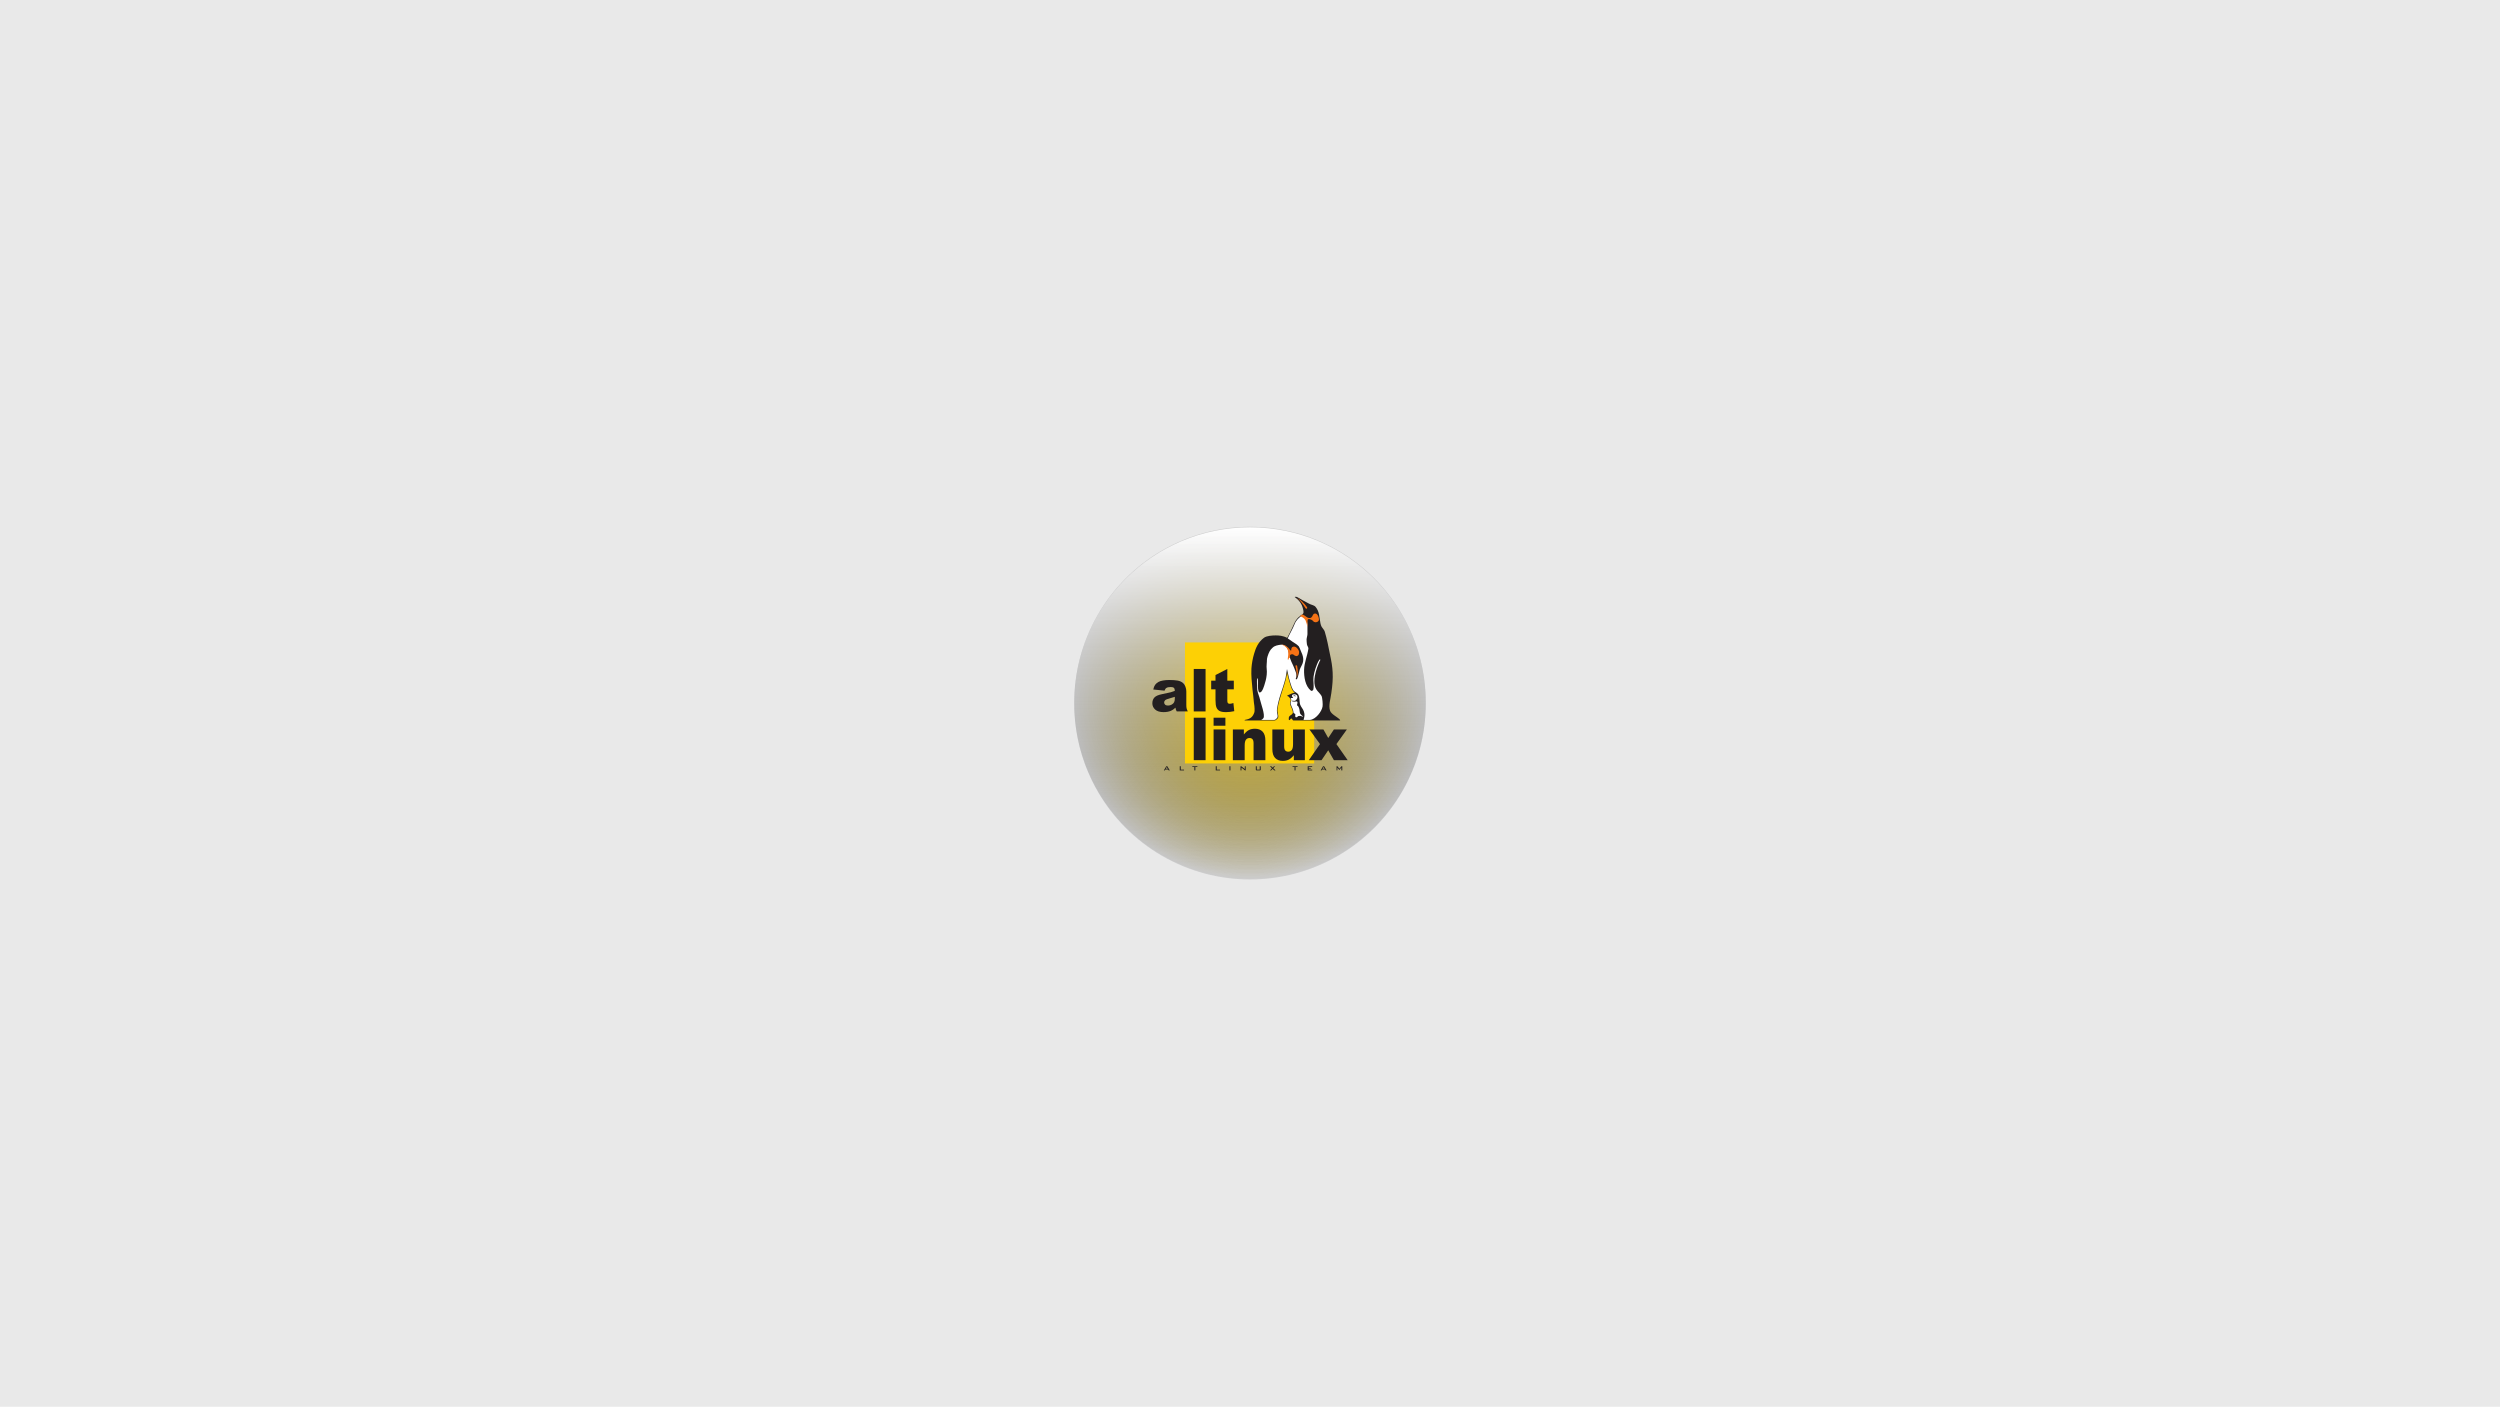
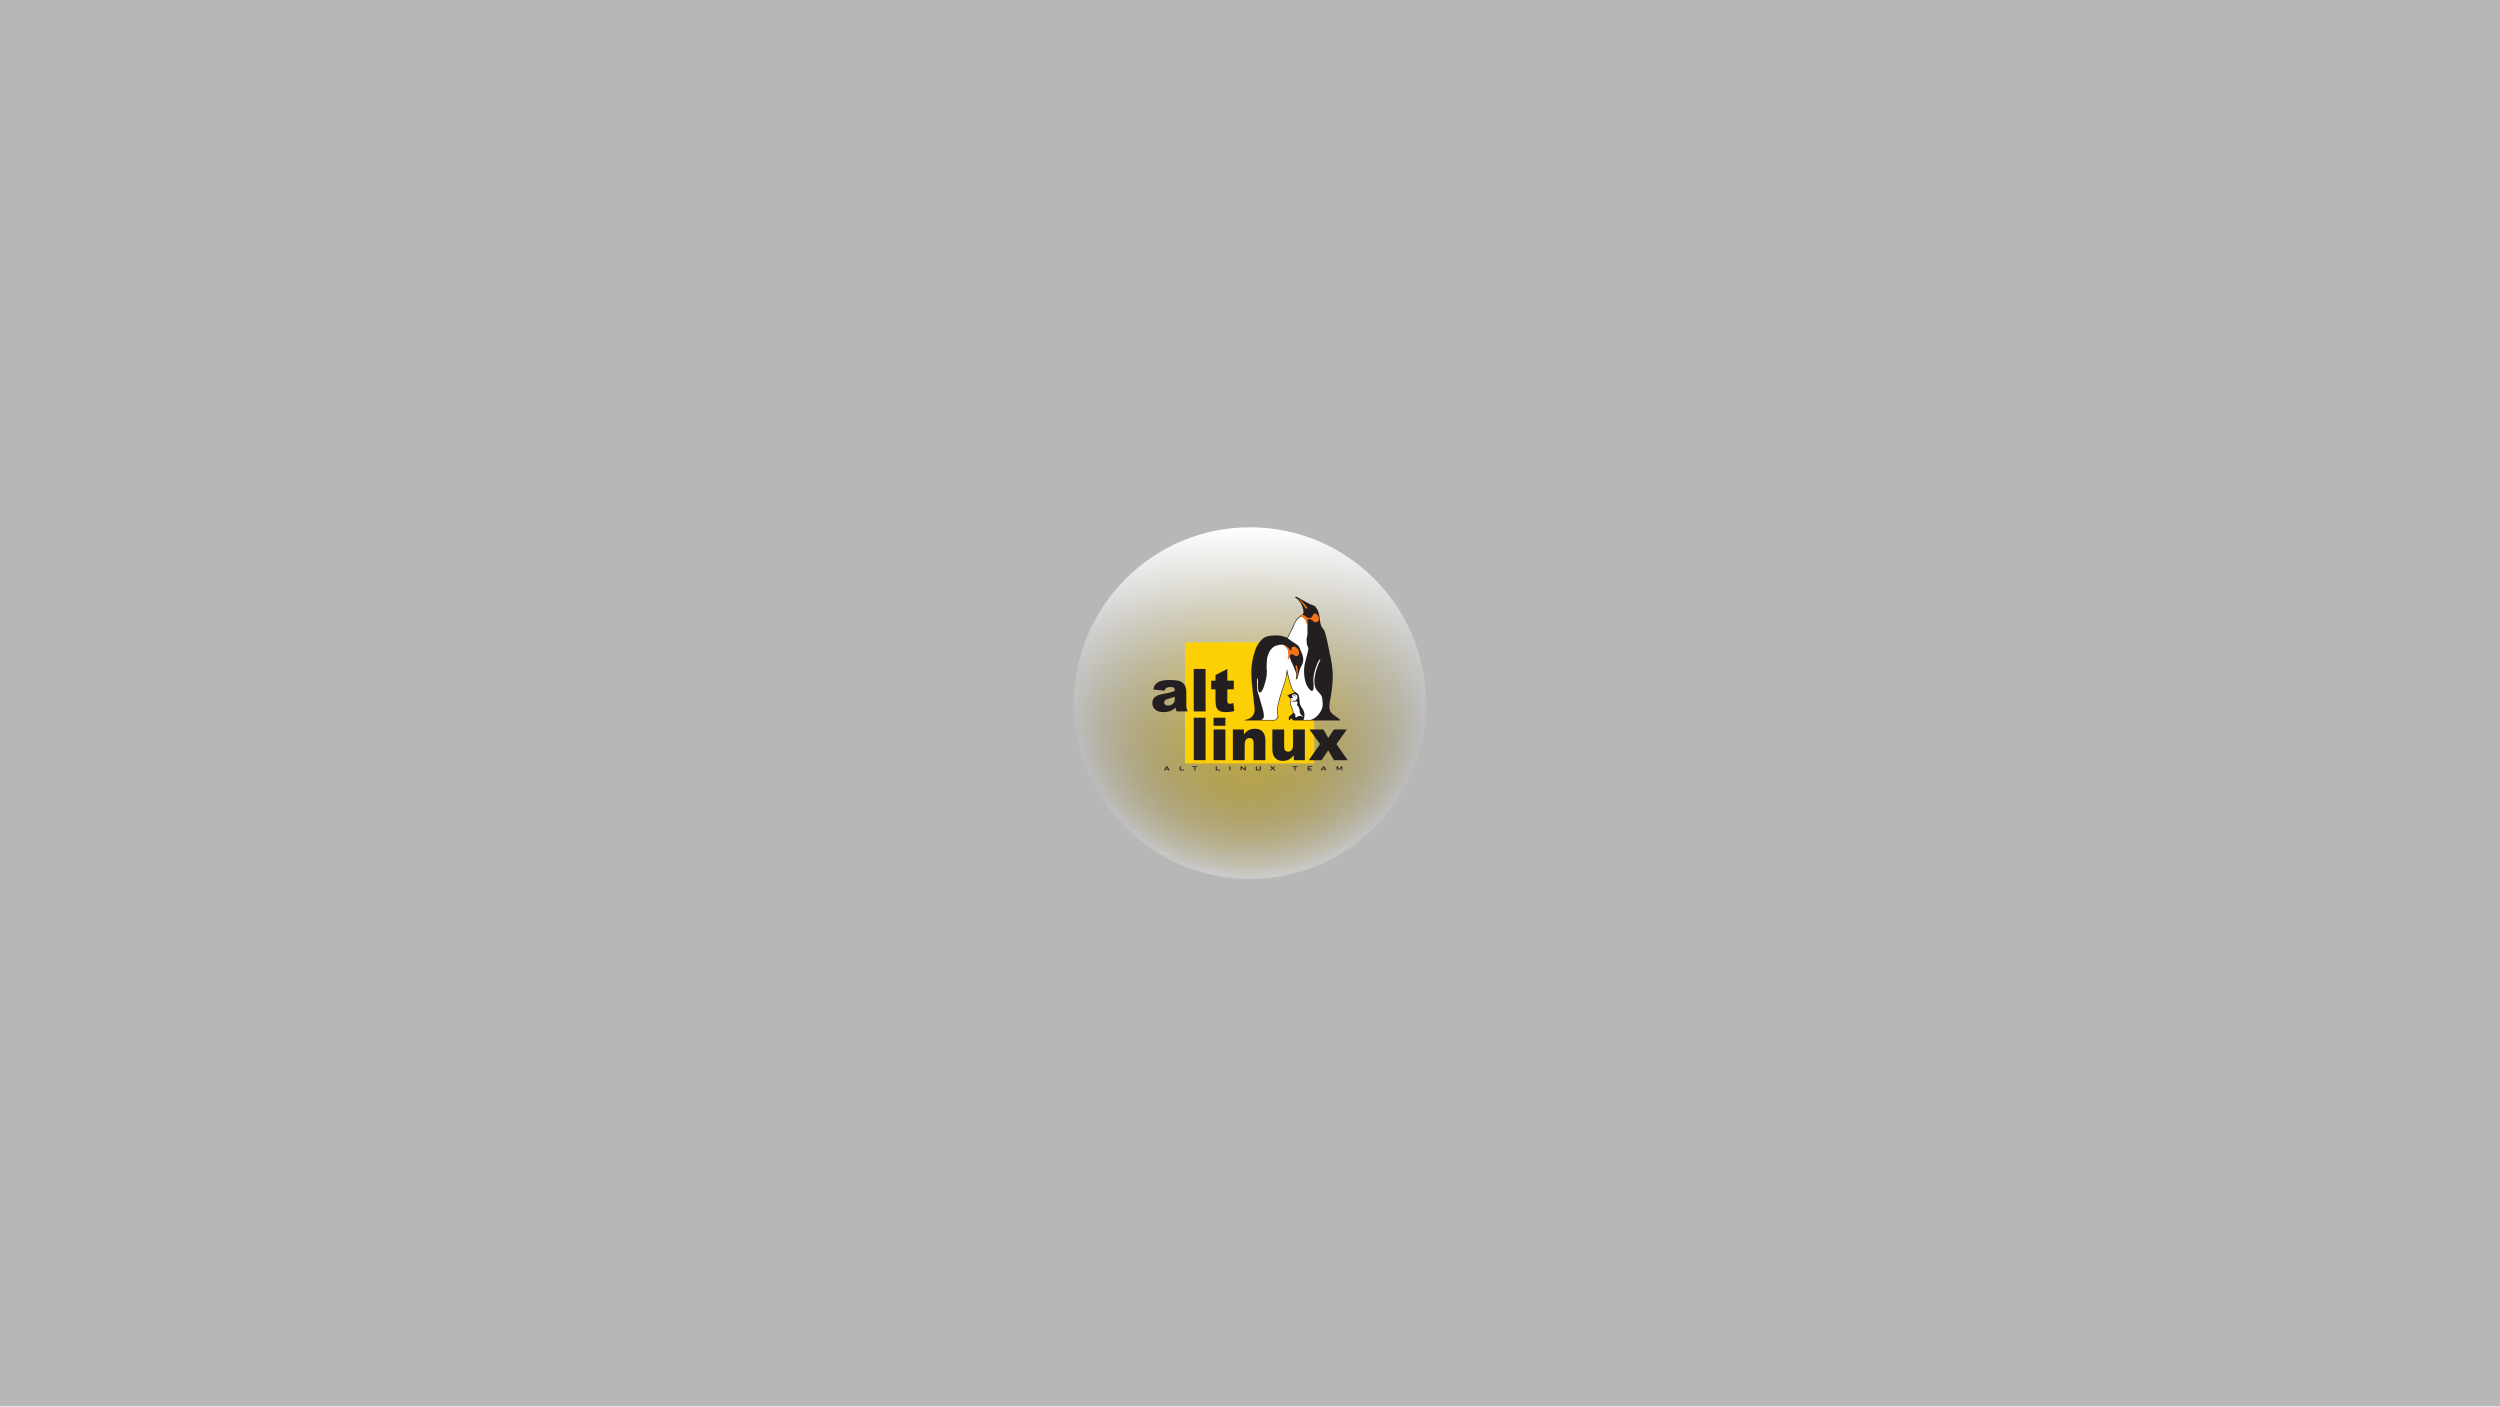
<svg xmlns="http://www.w3.org/2000/svg" xmlns:ns1="http://www.openswatchbook.org/uri/2009/osb" xmlns:xlink="http://www.w3.org/1999/xlink" id="svg3004" version="1.1" width="1920" height="1080" xml:space="preserve">
  <defs id="defs3008">
    <linearGradient id="linearGradient5047">
      <stop style="stop-color:#fdd005;stop-opacity:1;" offset="0" id="stop5049" />
      <stop style="stop-color:#fdd005;stop-opacity:0;" offset="1" id="stop5051" />
    </linearGradient>
    <linearGradient id="linearGradient4164">
      <stop style="stop-color:#a80030;stop-opacity:1;" offset="0" id="stop4166" />
      <stop style="stop-color:#a80030;stop-opacity:0;" offset="1" id="stop4168" />
    </linearGradient>
    <linearGradient id="linearGradient5303">
      <stop style="stop-color:#f26711;stop-opacity:1;" offset="0" id="stop5305" />
      <stop style="stop-color:#f26711;stop-opacity:0;" offset="1" id="stop5307" />
    </linearGradient>
    <linearGradient id="linearGradient5267">
      <stop style="stop-color:#666666;stop-opacity:1;" offset="0" id="stop5269" />
      <stop style="stop-color:#666666;stop-opacity:0;" offset="1" id="stop5271" />
    </linearGradient>
    <linearGradient id="linearGradient5251" ns1:paint="solid">
      <stop style="stop-color:#666666;stop-opacity:1;" offset="0" id="stop5253" />
    </linearGradient>
    <linearGradient xlink:href="#linearGradient5267" id="linearGradient5273" x1="-395.365" y1="-212.642" x2="4.763" y2="-212.642" gradientUnits="userSpaceOnUse" />
    <radialGradient xlink:href="#linearGradient5303" id="radialGradient5325" cx="-163.148" cy="-366.263" fx="-163.148" fy="-366.263" r="144.094" gradientTransform="matrix(1,0,0,0.9338842,0,-24.21576)" gradientUnits="userSpaceOnUse" />
    <radialGradient xlink:href="#linearGradient4164" id="radialGradient4170" cx="1447.778" cy="-272.917" fx="1447.778" fy="-272.917" r="223.333" gradientTransform="matrix(1,0,0,0.9751244,0,-6.788974)" gradientUnits="userSpaceOnUse" />
    <radialGradient xlink:href="#linearGradient4164-9" id="radialGradient4170-9" cx="1447.778" cy="-272.917" fx="1447.778" fy="-272.917" r="223.333" gradientTransform="matrix(1,0,0,0.9751244,0,-6.788974)" gradientUnits="userSpaceOnUse" />
    <linearGradient id="linearGradient4164-9">
      <stop style="stop-color:#a80030;stop-opacity:1;" offset="0" id="stop4166-0" />
      <stop style="stop-color:#a80030;stop-opacity:0;" offset="1" id="stop4168-2" />
    </linearGradient>
    <radialGradient r="223.333" fy="-272.917" fx="1447.778" cy="-272.917" cx="1447.778" gradientTransform="matrix(1,0,0,0.9751244,0,-6.788974)" gradientUnits="userSpaceOnUse" id="radialGradient4206" xlink:href="#linearGradient4164-9" />
    <radialGradient xlink:href="#linearGradient4164" id="radialGradient14319" gradientUnits="userSpaceOnUse" gradientTransform="matrix(1,0,0,0.9751244,0,-6.788974)" cx="1447.778" cy="-272.917" fx="1447.778" fy="-272.917" r="223.333" />
    <linearGradient xlink:href="#linearGradient5267" id="linearGradient14321" gradientUnits="userSpaceOnUse" x1="-395.365" y1="-212.642" x2="4.763" y2="-212.642" />
    <linearGradient xlink:href="#linearGradient5267" id="linearGradient14345" gradientUnits="userSpaceOnUse" x1="-395.365" y1="-212.642" x2="4.763" y2="-212.642" />
    <radialGradient xlink:href="#linearGradient4164" id="radialGradient14347" gradientUnits="userSpaceOnUse" gradientTransform="matrix(1,0,0,0.9751244,0,-6.788974)" cx="1447.778" cy="-272.917" fx="1447.778" fy="-272.917" r="223.333" />
    <radialGradient xlink:href="#linearGradient4164" id="radialGradient14931" gradientUnits="userSpaceOnUse" gradientTransform="matrix(1,0,0,0.9751244,0,-6.788974)" cx="1447.778" cy="-272.917" fx="1447.778" fy="-272.917" r="223.333" />
    <linearGradient xlink:href="#linearGradient5267" id="linearGradient14933" gradientUnits="userSpaceOnUse" x1="-395.365" y1="-212.642" x2="4.763" y2="-212.642" />
    <radialGradient xlink:href="#linearGradient4164" id="radialGradient14961" gradientUnits="userSpaceOnUse" gradientTransform="matrix(1,0,0,0.9751244,0,-6.788974)" cx="1447.778" cy="-272.917" fx="1447.778" fy="-272.917" r="223.333" />
    <linearGradient xlink:href="#linearGradient5267" id="linearGradient14963" gradientUnits="userSpaceOnUse" x1="-395.365" y1="-212.642" x2="4.763" y2="-212.642" />
    <radialGradient xlink:href="#linearGradient4164" id="radialGradient14989" gradientUnits="userSpaceOnUse" gradientTransform="matrix(1,0,0,0.9751244,0,-6.788974)" cx="1447.778" cy="-272.917" fx="1447.778" fy="-272.917" r="223.333" />
    <linearGradient xlink:href="#linearGradient5267" id="linearGradient14991" gradientUnits="userSpaceOnUse" x1="-395.365" y1="-212.642" x2="4.763" y2="-212.642" />
    <linearGradient xlink:href="#linearGradient5267" id="linearGradient15015" gradientUnits="userSpaceOnUse" x1="-395.365" y1="-212.642" x2="4.763" y2="-212.642" />
    <linearGradient xlink:href="#linearGradient5267" id="linearGradient3725" gradientUnits="userSpaceOnUse" x1="-395.365" y1="-212.642" x2="4.763" y2="-212.642" />
    <radialGradient r="125.556" fy="-292.917" fx="-318.889" cy="-292.917" cx="-318.889" gradientTransform="matrix(1,0,0,1.061947,0,18.14526)" gradientUnits="userSpaceOnUse" id="radialGradient3812" xlink:href="#linearGradient3787-8" />
    <linearGradient id="linearGradient3787-8">
      <stop style="stop-color:#000000;stop-opacity:1;" offset="0" id="stop3789-9" />
      <stop style="stop-color:#000000;stop-opacity:0;" offset="1" id="stop3791-4" />
    </linearGradient>
    <radialGradient r="125.556" fy="-292.917" fx="-318.889" cy="-292.917" cx="-318.889" gradientTransform="matrix(1,0,0,1.061947,0,18.14526)" gradientUnits="userSpaceOnUse" id="radialGradient6789" xlink:href="#linearGradient3787-8" />
    <linearGradient xlink:href="#linearGradient5267" id="linearGradient4511" gradientUnits="userSpaceOnUse" x1="-395.365" y1="-212.642" x2="4.763" y2="-212.642" />
    <radialGradient xlink:href="#linearGradient5047" id="radialGradient5053" cx="1447.778" cy="-272.917" fx="1447.778" fy="-272.917" r="223.333" gradientTransform="matrix(1,0,0,0.9751244,0,-6.788974)" gradientUnits="userSpaceOnUse" />
    <radialGradient xlink:href="#linearGradient3787-8" id="radialGradient5083" gradientUnits="userSpaceOnUse" gradientTransform="matrix(1,0,0,1.061947,0,18.14526)" cx="-318.889" cy="-292.917" fx="-318.889" fy="-292.917" r="125.556" />
    <radialGradient xlink:href="#linearGradient3787-8-8" id="radialGradient3868" gradientUnits="userSpaceOnUse" gradientTransform="matrix(1,0,0,1.061947,0,18.14526)" cx="-318.889" cy="-292.917" fx="-318.889" fy="-292.917" r="125.556" />
    <linearGradient id="linearGradient3787-8-8">
      <stop style="stop-color:#000000;stop-opacity:1;" offset="0" id="stop3789-9-2" />
      <stop style="stop-color:#000000;stop-opacity:0;" offset="1" id="stop3791-4-0" />
    </linearGradient>
    <radialGradient xlink:href="#linearGradient5047-9" id="radialGradient3866" gradientUnits="userSpaceOnUse" gradientTransform="matrix(1,0,0,0.9751244,0,-6.788974)" cx="1447.778" cy="-272.917" fx="1447.778" fy="-272.917" r="223.333" />
    <linearGradient id="linearGradient5047-9">
      <stop style="stop-color:#fdd005;stop-opacity:1;" offset="0" id="stop5049-1" />
      <stop style="stop-color:#fdd005;stop-opacity:0;" offset="1" id="stop5051-1" />
    </linearGradient>
    <linearGradient xlink:href="#linearGradient5267-1" id="linearGradient3864" gradientUnits="userSpaceOnUse" x1="-395.365" y1="-212.642" x2="4.763" y2="-212.642" />
    <linearGradient id="linearGradient5267-1">
      <stop style="stop-color:#ffffff;stop-opacity:1;" offset="0" id="stop5269-1" />
      <stop style="stop-color:#666666;stop-opacity:0;" offset="1" id="stop5271-7" />
    </linearGradient>
    <linearGradient xlink:href="#linearGradient5267-1" id="linearGradient3868" gradientUnits="userSpaceOnUse" x1="-395.365" y1="-212.642" x2="4.763" y2="-212.642" />
    <radialGradient xlink:href="#linearGradient5047-9" id="radialGradient3870" gradientUnits="userSpaceOnUse" gradientTransform="matrix(1,0,0,0.9751244,0,-6.788974)" cx="1447.778" cy="-272.917" fx="1447.778" fy="-272.917" r="223.333" />
    <radialGradient xlink:href="#linearGradient3787-8-8" id="radialGradient3872" gradientUnits="userSpaceOnUse" gradientTransform="matrix(1,0,0,1.061947,0,18.14526)" cx="-318.889" cy="-292.917" fx="-318.889" fy="-292.917" r="125.556" />
  </defs>
  <g id="g3012" transform="matrix(1.25,0,0,-1.25,0,1080)">
-     <rect style="fill:#e9e9e9;fill-opacity:1;stroke:none" id="rect3036" width="1536" height="864" x="0" y="-864" transform="scale(1,-1)" />
+     <rect style="fill:#b7b7b7;fill-opacity:1;stroke:none" id="rect3036" width="1536" height="864" x="0" y="-864" transform="scale(1,-1)" />
    <g id="g3874">
-       <path transform="matrix(1.08777,0,0,-1.008,913.295,91.62002)" d="m -34.286,-337.679 a 99.286,107.143 0 1 1 -198.571,0 99.286,107.143 0 1 1 198.571,0 z" id="path3219" style="fill:#cdcdcd;fill-opacity:1;fill-rule:nonzero;stroke:none" />
-       <path transform="matrix(0,0.860177,0.81,0,1005.263,706.3009)" d="m -193.333,-292.917 a 125.556,133.333 0 1 1 -251.111,0 125.556,133.333 0 1 1 251.111,0 z" id="path5277-0" style="opacity:0.75;fill:url(#radialGradient3872);fill-opacity:1;fill-rule:evenodd;stroke:none" />
-       <path transform="matrix(0.4835821,0,0,-0.4959184,67.88056,296.6556)" d="m 1671.111,-272.917 a 223.333,217.778 0 1 1 -446.667,0 223.333,217.778 0 1 1 446.667,0 z" id="path4162" style="fill:url(#radialGradient3870);fill-opacity:1;fill-rule:nonzero;stroke:none" />
-       <path transform="matrix(0,-0.5398262,-0.5813513,0,644.3803,326.5714)" d="m 4.763,-212.642 a 200.064,185.774 0 1 1 -400.129,0 200.064,185.774 0 1 1 400.129,0 z" id="path3806" style="fill:url(#linearGradient3868);fill-opacity:1;fill-rule:evenodd;stroke:none" />
+       <path transform="matrix(1.08777,0,0,-1.008,913.295,91.62002)" d="m -34.286,-337.679 c 0,59.173 -44.452,107.143 -99.286,107.143 -54.834,0 -99.286,-47.969 -99.286,-107.143 0,-59.173 44.452,-107.143 99.286,-107.143 54.834,0 99.286,47.969 99.286,107.143 z" id="path3219" style="fill:#cdcdcd;fill-opacity:1;fill-rule:nonzero;stroke:none" />
+       <path transform="matrix(0,0.860177,0.81,0,1005.263,706.3009)" d="m -193.333,-292.917 c 0,73.638 -56.213,133.333 -125.556,133.333 -69.342,0 -125.556,-59.695 -125.556,-133.333 0,-73.638 56.213,-133.333 125.556,-133.333 69.342,0 125.556,59.695 125.556,133.333 z" id="path5277-0" style="opacity:0.75;fill:url(#radialGradient3872);fill-opacity:1;fill-rule:evenodd;stroke:none" />
+       <path transform="matrix(0.4835821,0,0,-0.4959184,67.88056,296.6556)" d="m 1671.111,-272.917 c 0,120.275 -99.99,217.778 -223.333,217.778 -123.344,0 -223.333,-97.502 -223.333,-217.778 0,-120.275 99.99,-217.778 223.333,-217.778 123.344,0 223.333,97.502 223.333,217.778 z" id="path4162" style="fill:url(#radialGradient3870);fill-opacity:1;fill-rule:nonzero;stroke:none" />
+       <path transform="matrix(0,-0.5398262,-0.5813513,0,644.3803,326.5714)" d="m 4.763,-212.642 c 0,102.6 -89.572,185.774 -200.064,185.774 -110.493,0 -200.064,-83.174 -200.064,-185.774 0,-102.6 89.572,-185.774 200.064,-185.774 110.493,0 200.064,83.174 200.064,185.774 z" id="path3806" style="fill:url(#linearGradient3868);fill-opacity:1;fill-rule:evenodd;stroke:none" />
      <g transform="translate(-892,-249.348)" id="g5055">
        <path d="m 1620.044,718.638 0,-74.346 79.372,0 0,74.346 -79.372,0 z" style="fill:#fdd005;fill-opacity:1;fill-rule:nonzero;stroke:none" id="path13" />
        <path d="m 1687.215,687.751 c -1.093,-0.218 -2.95,-1.093 -4.154,-1.64 -0.218,-0.11 -0.218,-0.437 0,-0.437 0.329,-0.11 0.549,-0.218 0.765,-0.437 0.548,-0.655 1.204,-1.202 1.204,-2.077 0,-0.983 -0.547,-1.311 -0.437,-2.185 0.328,-1.75 1.748,-3.497 1.748,-5.357 -0.108,-1.42 -1.42,-1.42 -2.185,-2.405 -0.219,-0.328 -0.329,-0.655 -0.329,-1.093 0,-0.437 -0.108,-1.202 0.329,-1.202 0.546,-0.11 0.655,0.983 1.202,0.983 0.765,-0.108 0.657,-1.202 1.312,-1.202 l 28.747,0 c -0.109,0.329 -0.328,0.765 -0.545,0.875 -1.422,1.312 -5.029,3.062 -5.684,5.137 -1.094,3.171 0.328,7.214 0.765,10.713 1.53,10.164 0.985,15.741 -0.875,24.157 -0.985,4.809 -1.75,9.072 -3.17,13.772 -0.22,0.875 -1.42,2.077 -1.859,2.842 -0.328,0.547 -0.655,1.532 -0.765,2.187 -0.765,3.607 -0.436,7.104 -3.06,10.166 -0.984,1.093 -2.842,1.202 -4.044,1.967 -2.295,1.202 -4.59,2.405 -6.887,3.825 -0.328,0.22 -1.312,0.547 -1.858,0.22 2.623,-1.859 4.372,-4.045 5.137,-7.324 0.328,-1.53 0.765,-2.732 -0.765,-3.607 -0.437,-0.22 -3.28,-2.077 -4.591,-5.247 -0.328,-0.655 -2.185,-4.919 -4.372,-8.964 -2.623,1.422 -5.247,1.53 -7.104,1.53 -1.967,0 -5.466,-0.218 -7.106,-1.42 -3.496,-2.624 -5.027,-6.012 -6.12,-9.838 -0.875,-2.95 -1.42,-6.012 -1.64,-9.072 -0.219,-4.154 0.219,-8.744 0.655,-12.898 0.329,-2.732 0.655,-5.356 0.875,-8.089 0.546,-2.95 0.437,-5.247 0.328,-5.792 -0.983,-3.062 -2.513,-4.154 -5.465,-4.701 -0.437,0 -0.657,-0.218 -0.547,-0.437 2.734,0 5.465,0 8.199,0 l 0,0 10.056,0 c 0.873,0 1.093,0.437 1.967,1.202 1.202,1.202 -0.437,3.28 0,6.012 0.984,6.778 3.935,12.898 5.355,19.457 0.22,0.765 0.329,1.749 0.439,2.842 0.546,-2.624 1.311,-5.137 2.076,-7.651 0.765,-2.623 1.53,-4.045 2.734,-4.7 l 0,0 c -0.109,0 -0.22,0 -0.329,-0.11 z" style="fill:#231f20;fill-opacity:1;fill-rule:nonzero;stroke:none" id="path15" />
        <path d="m 1692.899,671.027 c 0.547,1.858 0.875,3.17 0.219,5.137 -0.439,1.53 -1.749,2.732 -2.295,4.262 -0.657,2.077 -0.109,4.372 -1.204,6.231 -0.218,0.437 -0.765,0.875 -1.311,1.202 -1.312,0.765 -1.75,1.202 -2.295,2.513 -0.22,0.437 -0.439,0.875 -0.549,1.312 -1.201,3.497 -2.076,7.104 -2.731,10.603 -0.329,-1.859 -0.547,-3.607 -0.875,-5.466 -0.547,-2.076 -1.094,-4.044 -1.749,-6.012 -1.42,-4.153 -2.842,-8.417 -3.499,-12.789 -0.108,-0.875 -0.108,-1.64 0,-2.514 0.109,-0.765 0.766,-2.405 0,-3.278 -0.765,-0.875 -0.983,-1.094 -1.748,-1.202 -2.513,0 -5.466,0 -7.979,0 0.547,0.218 1.093,0.655 1.422,1.202 0.983,2.076 -1.532,8.634 -2.079,11.039 -0.436,2.077 -1.42,4.044 -1.748,6.121 -0.109,1.42 -0.328,5.792 -0.109,6.886 0,0.328 0.218,0.437 0.437,0 0.219,-1.859 -0.328,-6.012 0.655,-8.089 0.22,-0.547 1.204,-0.219 1.53,0.218 0.875,1.094 1.313,2.405 1.749,3.717 0.655,2.295 1.204,3.607 1.53,6.667 0.329,2.952 -0.326,3.936 0,6.886 0.219,1.202 -0.109,2.515 0.547,4.482 0.765,2.295 1.422,3.826 3.062,5.247 1.311,1.312 3.388,1.64 5.245,1.859 5.029,0 4.374,-5.466 5.466,-8.308 0.328,-0.983 1.312,-3.388 1.858,-4.372 0.437,-0.983 1.202,-2.732 1.749,-4.372 0.437,-1.202 0.328,-2.952 0,-3.607 -0.329,-0.547 0.219,-0.875 0.655,-0.437 0.547,0.875 0.547,1.53 0.875,2.514 0.328,0.983 0.546,2.515 0.875,3.388 0.546,1.532 1.64,2.952 1.967,4.591 0.328,1.53 0.108,3.06 -0.437,4.59 -0.328,0.547 -1.53,4.045 -2.185,5.029 -1.53,1.64 -2.734,1.858 -5.248,3.825 -0.436,0.329 -0.983,0.657 -1.53,0.984 1.312,3.06 3.062,5.794 4.264,8.854 0.984,2.515 2.623,3.825 4.48,5.247 3.17,-1.858 2.953,-1.967 3.389,-5.684 -0.109,-1.967 0.109,-3.935 0,-5.794 0,-0.765 -0.546,-2.513 -0.546,-3.278 0.109,-1.202 0,-1.64 0.218,-2.952 0.108,-0.984 1.093,-1.858 0.875,-2.842 -0.657,-4.372 -2.514,-8.416 -2.623,-12.789 -0.109,-4.264 0.655,-10.056 4.261,-12.898 0.439,-0.328 1.313,0.218 1.422,0.765 0.547,2.515 -0.218,5.247 0.109,7.761 0.218,1.64 0.657,3.497 1.202,5.137 0.437,1.312 1.53,4.372 2.405,5.356 0.219,0.437 0.765,0.108 0.546,-0.219 -0.108,0 -1.966,-4.045 -2.731,-7.104 -0.875,-3.279 -1.64,-8.089 0.436,-11.041 0.655,-1.093 2.077,-2.185 3.06,-3.825 0.548,-0.984 0.875,-5.356 0.657,-6.449 -0.437,-3.06 -4.153,-7.979 -7.761,-8.307 -1.311,0 -2.623,0 -3.935,0 z" style="fill:#ffffff;fill-opacity:1;fill-rule:nonzero;stroke:none" id="path17" />
        <path d="m 1686.449,684.691 0,0.218 c -0.109,0.11 -0.436,0.328 -0.436,0.328 -0.439,0.437 -0.22,1.312 0.436,1.422 1.094,0.328 2.295,0 2.624,-0.984 0.328,-0.875 -0.219,-1.967 -0.985,-2.623 -0.655,-0.657 -1.749,-0.11 -2.185,-0.219 -0.219,-0.11 -0.219,-0.218 -0.109,-0.328 0.437,-0.218 1.202,-0.218 1.858,-0.218 0.437,0 0.875,0.218 1.202,0.108 0.219,-0.108 0.329,-0.546 0.329,-0.765 0,-0.546 -0.329,-1.093 -0.329,-1.53 0.109,-0.328 0.437,-0.328 0.655,-0.547 0.984,-1.53 0.875,-2.405 1.094,-3.825 0.219,-1.749 1.967,-2.187 1.859,-2.624 0,-0.108 -0.109,-0.218 -0.329,-0.108 -0.546,0.546 -1.53,0.546 -2.295,0.437 -0.437,0 -0.655,-0.657 -1.202,-0.767 -0.218,-0.108 -0.657,0 -0.766,0.329 -0.326,0.437 0.219,1.202 -0.108,1.64 -0.218,0.328 -1.093,0.437 -1.093,1.093 0,1.75 -1.204,3.388 -1.64,5.027 -0.109,0.437 -0.109,0.657 0,1.094 0.328,0.765 0.546,1.748 0,2.513 -0.219,0.329 0.985,-0.108 1.42,0.329 z" style="fill:#ffffff;fill-opacity:1;fill-rule:nonzero;stroke:none" id="path19" />
        <path d="m 1688.745,746.011 c 1.859,-0.984 4.154,-4.482 5.356,-6.34 0.547,-0.765 1.312,-0.11 0.983,0.546 -1.856,2.624 -4.043,4.81 -6.34,5.794 l 0,0 m -9.29,-28.747 c 1.42,-0.329 3.28,-1.75 3.715,-3.062 0.439,-1.312 0.547,-2.077 0,-5.902 0,-0.22 0.439,-0.437 0.547,0 0.108,0.983 0,0 0.108,0.437 0.109,0.655 0.548,0.546 0.766,0.218 -0.437,1.312 -0.109,2.515 1.53,2.405 0.875,-0.11 0.765,-0.765 2.187,-1.093 0.436,-0.11 1.42,0.218 1.64,0.983 0.545,1.64 0,3.062 -1.312,4.154 -0.767,0.657 -1.749,0.985 -2.732,0.328 -0.219,-0.218 -0.547,-0.873 -0.547,-1.202 0.218,-1.42 -0.547,-0.983 -1.093,0 -0.765,1.202 -3.279,2.952 -4.809,2.734 l 0,0 m 9.072,-20.769 c 0.657,2.077 -0.108,5.137 -0.547,7.434 -0.218,0.765 0.765,0.983 0.984,0.218 0.655,-3.06 0.546,-5.356 -0.437,-7.651 l 0,0 m 3.607,39.35 c -0.219,-0.108 -1.093,-0.765 -1.64,-1.093 1.202,-0.218 2.842,-1.093 3.607,-2.515 0.547,-1.202 0.983,-2.95 1.202,-4.153 0,0.765 -0.109,4.153 0.219,4.59 0.546,0.657 1.64,0.11 2.405,-0.218 0.546,-0.22 0.875,-0.875 1.42,-1.202 0.547,-0.22 1.094,-0.328 1.64,-0.11 0.546,0.11 1.094,0.547 1.312,1.093 0.328,0.985 -0.657,4.919 -2.842,4.045 -0.875,-0.328 -0.984,-1.64 -1.749,-2.295 -0.436,-0.328 -0.875,-0.437 -1.42,-0.328 -0.547,-1e-5 -1.204,0.328 -1.749,0.765 -0.765,0.545 -1.53,1.202 -2.405,1.42 z" style="fill:#f57215;fill-opacity:1;fill-rule:nonzero;stroke:none" id="path21" />
        <path d="m 1687.434,686.111 c 0.328,0 0.765,-0.437 0.655,-0.547 -0.219,-0.218 -0.328,0.11 -0.765,0.11 -0.328,0 -0.655,-0.11 -0.655,0.11 0,0.218 0.328,0.328 0.765,0.328 z" style="fill:#231f20;fill-opacity:1;fill-rule:nonzero;stroke:none" id="path23" />
        <path d="m 1607.496,689.008 -6.927,0.712 c 0.261,1.213 0.638,2.167 1.131,2.864 0.492,0.695 1.202,1.299 2.128,1.812 0.665,0.368 1.579,0.654 2.743,0.857 1.164,0.202 2.422,0.303 3.776,0.303 2.174,0 3.919,-0.122 5.237,-0.365 1.318,-0.243 2.416,-0.75 3.295,-1.52 0.617,-0.534 1.104,-1.29 1.46,-2.267 0.356,-0.979 0.534,-1.913 0.534,-2.801 l 0,-8.34 c 0,-0.889 0.056,-1.585 0.169,-2.089 0.112,-0.504 0.359,-1.146 0.738,-1.929 l -6.787,0 c -0.273,0.488 -0.45,0.86 -0.533,1.115 -0.084,0.255 -0.165,0.658 -0.248,1.205 -0.952,-0.916 -1.897,-1.57 -2.836,-1.961 -1.285,-0.525 -2.777,-0.786 -4.477,-0.786 -2.259,0 -3.974,0.522 -5.145,1.566 -1.171,1.044 -1.757,2.332 -1.757,3.864 0,1.435 0.422,2.615 1.266,3.542 0.844,0.925 2.402,1.613 4.674,2.065 2.723,0.546 4.489,0.928 5.297,1.147 0.808,0.22 1.664,0.507 2.569,0.863 0,0.878 -0.185,1.494 -0.555,1.844 -0.369,0.353 -1.018,0.528 -1.948,0.528 -1.192,0 -2.085,-0.19 -2.681,-0.566 -0.465,-0.295 -0.84,-0.85 -1.126,-1.663 m 6.31,-3.795 c -1.002,-0.356 -2.045,-0.669 -3.131,-0.94 -1.479,-0.391 -2.415,-0.777 -2.809,-1.155 -0.406,-0.39 -0.608,-0.835 -0.608,-1.331 0,-0.568 0.199,-1.033 0.599,-1.394 0.4,-0.36 0.987,-0.541 1.762,-0.541 0.811,0 1.565,0.196 2.263,0.586 0.697,0.39 1.193,0.867 1.485,1.429 0.292,0.562 0.438,1.291 0.438,2.193 l 0,1.153 z" style="fill:#231f20;fill-opacity:1;fill-rule:nonzero;stroke:none" id="path25" />
        <path d="m 1625.441,702.339 7.259,0 0,-26.093 -7.259,0 0,26.093 z" style="fill:#231f20;fill-opacity:1;fill-rule:nonzero;stroke:none" id="path27" />
        <path d="m 1646.066,702.339 0,-7.211 3.985,0 0,-5.314 -3.985,0 0,-6.676 c 0,-0.802 0.077,-1.334 0.232,-1.594 0.238,-0.402 0.655,-0.602 1.25,-0.602 0.536,0 1.286,0.154 2.251,0.46 l 0.536,-4.996 c -1.794,-0.391 -3.469,-0.587 -5.024,-0.587 -1.806,0 -3.136,0.231 -3.992,0.691 -0.856,0.463 -1.488,1.162 -1.898,2.102 -0.41,0.94 -0.615,2.464 -0.615,4.569 l 0,6.633 -2.657,0 0,5.314 2.657,0 0,3.481 7.259,3.73 z" style="fill:#231f20;fill-opacity:1;fill-rule:nonzero;stroke:none" id="path29" />
        <path d="m 1625.448,672.391 7.259,0 0,-26.093 -7.259,0 0,26.093 z" style="fill:#231f20;fill-opacity:1;fill-rule:nonzero;stroke:none" id="path31" />
        <path d="m 1637.628,672.391 7.259,0 0,-4.934 -7.259,0 0,4.934 m 0,-7.211 7.259,0 0,-18.882 -7.259,0 0,18.882 z" style="fill:#231f20;fill-opacity:1;fill-rule:nonzero;stroke:none" id="path33" />
        <path d="m 1649.477,665.18 6.759,0 0,-3.088 c 1.007,1.262 2.025,2.163 3.055,2.703 1.03,0.543 2.285,0.813 3.766,0.813 2.001,0 3.566,-0.596 4.697,-1.788 1.13,-1.191 1.696,-3.03 1.696,-5.52 l 0,-12.001 -7.259,0 0,10.368 c 0,1.183 -0.22,2.021 -0.658,2.511 -0.439,0.491 -1.055,0.737 -1.848,0.737 -0.877,0 -1.588,-0.332 -2.133,-0.993 -0.546,-0.664 -0.818,-1.853 -0.818,-3.57 l 0,-9.053 -7.258,0 0,18.882 z" style="fill:#231f20;fill-opacity:1;fill-rule:nonzero;stroke:none" id="path35" />
        <path d="m 1693.705,646.298 -6.777,0 0,3.054 c -1.007,-1.256 -2.022,-2.15 -3.047,-2.682 -1.024,-0.532 -2.282,-0.799 -3.773,-0.799 -1.99,0 -3.55,0.596 -4.68,1.786 -1.131,1.191 -1.696,3.026 -1.696,5.503 l 0,12.019 7.259,0 0,-10.39 c 0,-1.186 0.219,-2.028 0.658,-2.526 0.438,-0.498 1.054,-0.747 1.848,-0.747 0.864,0 1.572,0.332 2.124,0.996 0.551,0.664 0.827,1.856 0.827,3.576 l 0,9.091 7.259,0 0,-18.882 z" style="fill:#231f20;fill-opacity:1;fill-rule:nonzero;stroke:none" id="path37" />
        <path d="m 1696.516,665.18 8.587,0 2.965,-5.263 3.487,5.263 7.97,0 -6.431,-8.996 6.905,-9.886 -8.445,0 -3.487,6.082 -4.104,-6.082 -7.828,0 6.864,9.886 -6.485,8.996 z" style="fill:#231f20;fill-opacity:1;fill-rule:nonzero;stroke:none" id="path39" />
        <path d="m 1607.057,640 1.526,2.574 0.6,0 1.551,-2.574 -0.705,0 -0.322,0.557 -1.702,0 -0.322,-0.557 -0.626,0 m 1.215,1.032 1.18,0 -0.603,1.069 -0.578,-1.069 z" style="fill:#231f20;fill-opacity:1;fill-rule:nonzero;stroke:none" id="path41" />
        <path d="m 1616.833,640 0,2.574 0.64,0 0,-2.087 2.021,0 0,-0.486 -2.662,0 z" style="fill:#231f20;fill-opacity:1;fill-rule:nonzero;stroke:none" id="path43" />
        <path d="m 1626.43,642.111 0,-2.111 -0.629,0 0,2.111 -1.234,0 0,0.463 3.107,0 0,-0.463 -1.245,0 z" style="fill:#231f20;fill-opacity:1;fill-rule:nonzero;stroke:none" id="path45" />
        <path d="m 1638.944,640 0,2.574 0.64,0 0,-2.087 2.022,0 0,-0.486 -2.662,0 z" style="fill:#231f20;fill-opacity:1;fill-rule:nonzero;stroke:none" id="path47" />
        <path d="m 1647.355,640 0,2.574 0.629,0 0,-2.574 -0.629,0 z" style="fill:#231f20;fill-opacity:1;fill-rule:nonzero;stroke:none" id="path49" />
        <path d="m 1654.18,640 0,2.574 0.438,0 2.183,-1.711 0,1.711 0.569,0 0,-2.574 -0.435,0 -2.174,1.73 0,-1.73 -0.581,0 z" style="fill:#231f20;fill-opacity:1;fill-rule:nonzero;stroke:none" id="path51" />
        <path d="m 1664.191,642.574 0,-2.087 1.779,0 0,2.087 0.64,0 0,-1.964 c 0,-0.236 -0.047,-0.396 -0.141,-0.482 -0.091,-0.085 -0.27,-0.128 -0.535,-0.128 l -1.708,0 c -0.262,0 -0.438,0.043 -0.529,0.128 -0.089,0.083 -0.134,0.243 -0.134,0.482 l 0,1.964 0.628,0 z" style="fill:#231f20;fill-opacity:1;fill-rule:nonzero;stroke:none" id="path53" />
        <path d="m 1672.237,640 1.274,1.319 -1.299,1.254 0.841,0 0.866,-0.838 0.816,0.838 0.725,0 -1.176,-1.18 1.451,-1.394 -0.86,0 -0.987,0.959 -0.909,-0.959 -0.742,0 z" style="fill:#231f20;fill-opacity:1;fill-rule:nonzero;stroke:none" id="path55" />
        <path d="m 1687.982,642.111 0,-2.111 -0.628,0 0,2.111 -1.234,0 0,0.463 3.107,0 0,-0.463 -1.246,0 z" style="fill:#231f20;fill-opacity:1;fill-rule:nonzero;stroke:none" id="path57" />
        <path d="m 1695.438,640 0,2.574 2.764,0 0,-0.463 -2.123,0 0,-0.557 1.237,0 0,-0.451 -1.237,0 0,-0.617 2.154,0 0,-0.486 -2.795,0 z" style="fill:#231f20;fill-opacity:1;fill-rule:nonzero;stroke:none" id="path59" />
        <path d="m 1703.393,640 1.526,2.574 0.601,0 1.551,-2.574 -0.705,0 -0.322,0.557 -1.702,0 -0.322,-0.557 -0.626,0 m 1.215,1.032 1.18,0 -0.603,1.069 -0.578,-1.069 z" style="fill:#231f20;fill-opacity:1;fill-rule:nonzero;stroke:none" id="path61" />
        <path d="m 1713.181,640 0,2.574 0.498,0 1.261,-1.528 1.25,1.528 0.513,0 0,-2.574 -0.593,0 0,1.767 -1.145,-1.457 -0.121,0 -1.165,1.414 0,-1.724 -0.498,0 z" style="fill:#231f20;fill-opacity:1;fill-rule:nonzero;stroke:none" id="path63" />
      </g>
    </g>
  </g>
</svg>
